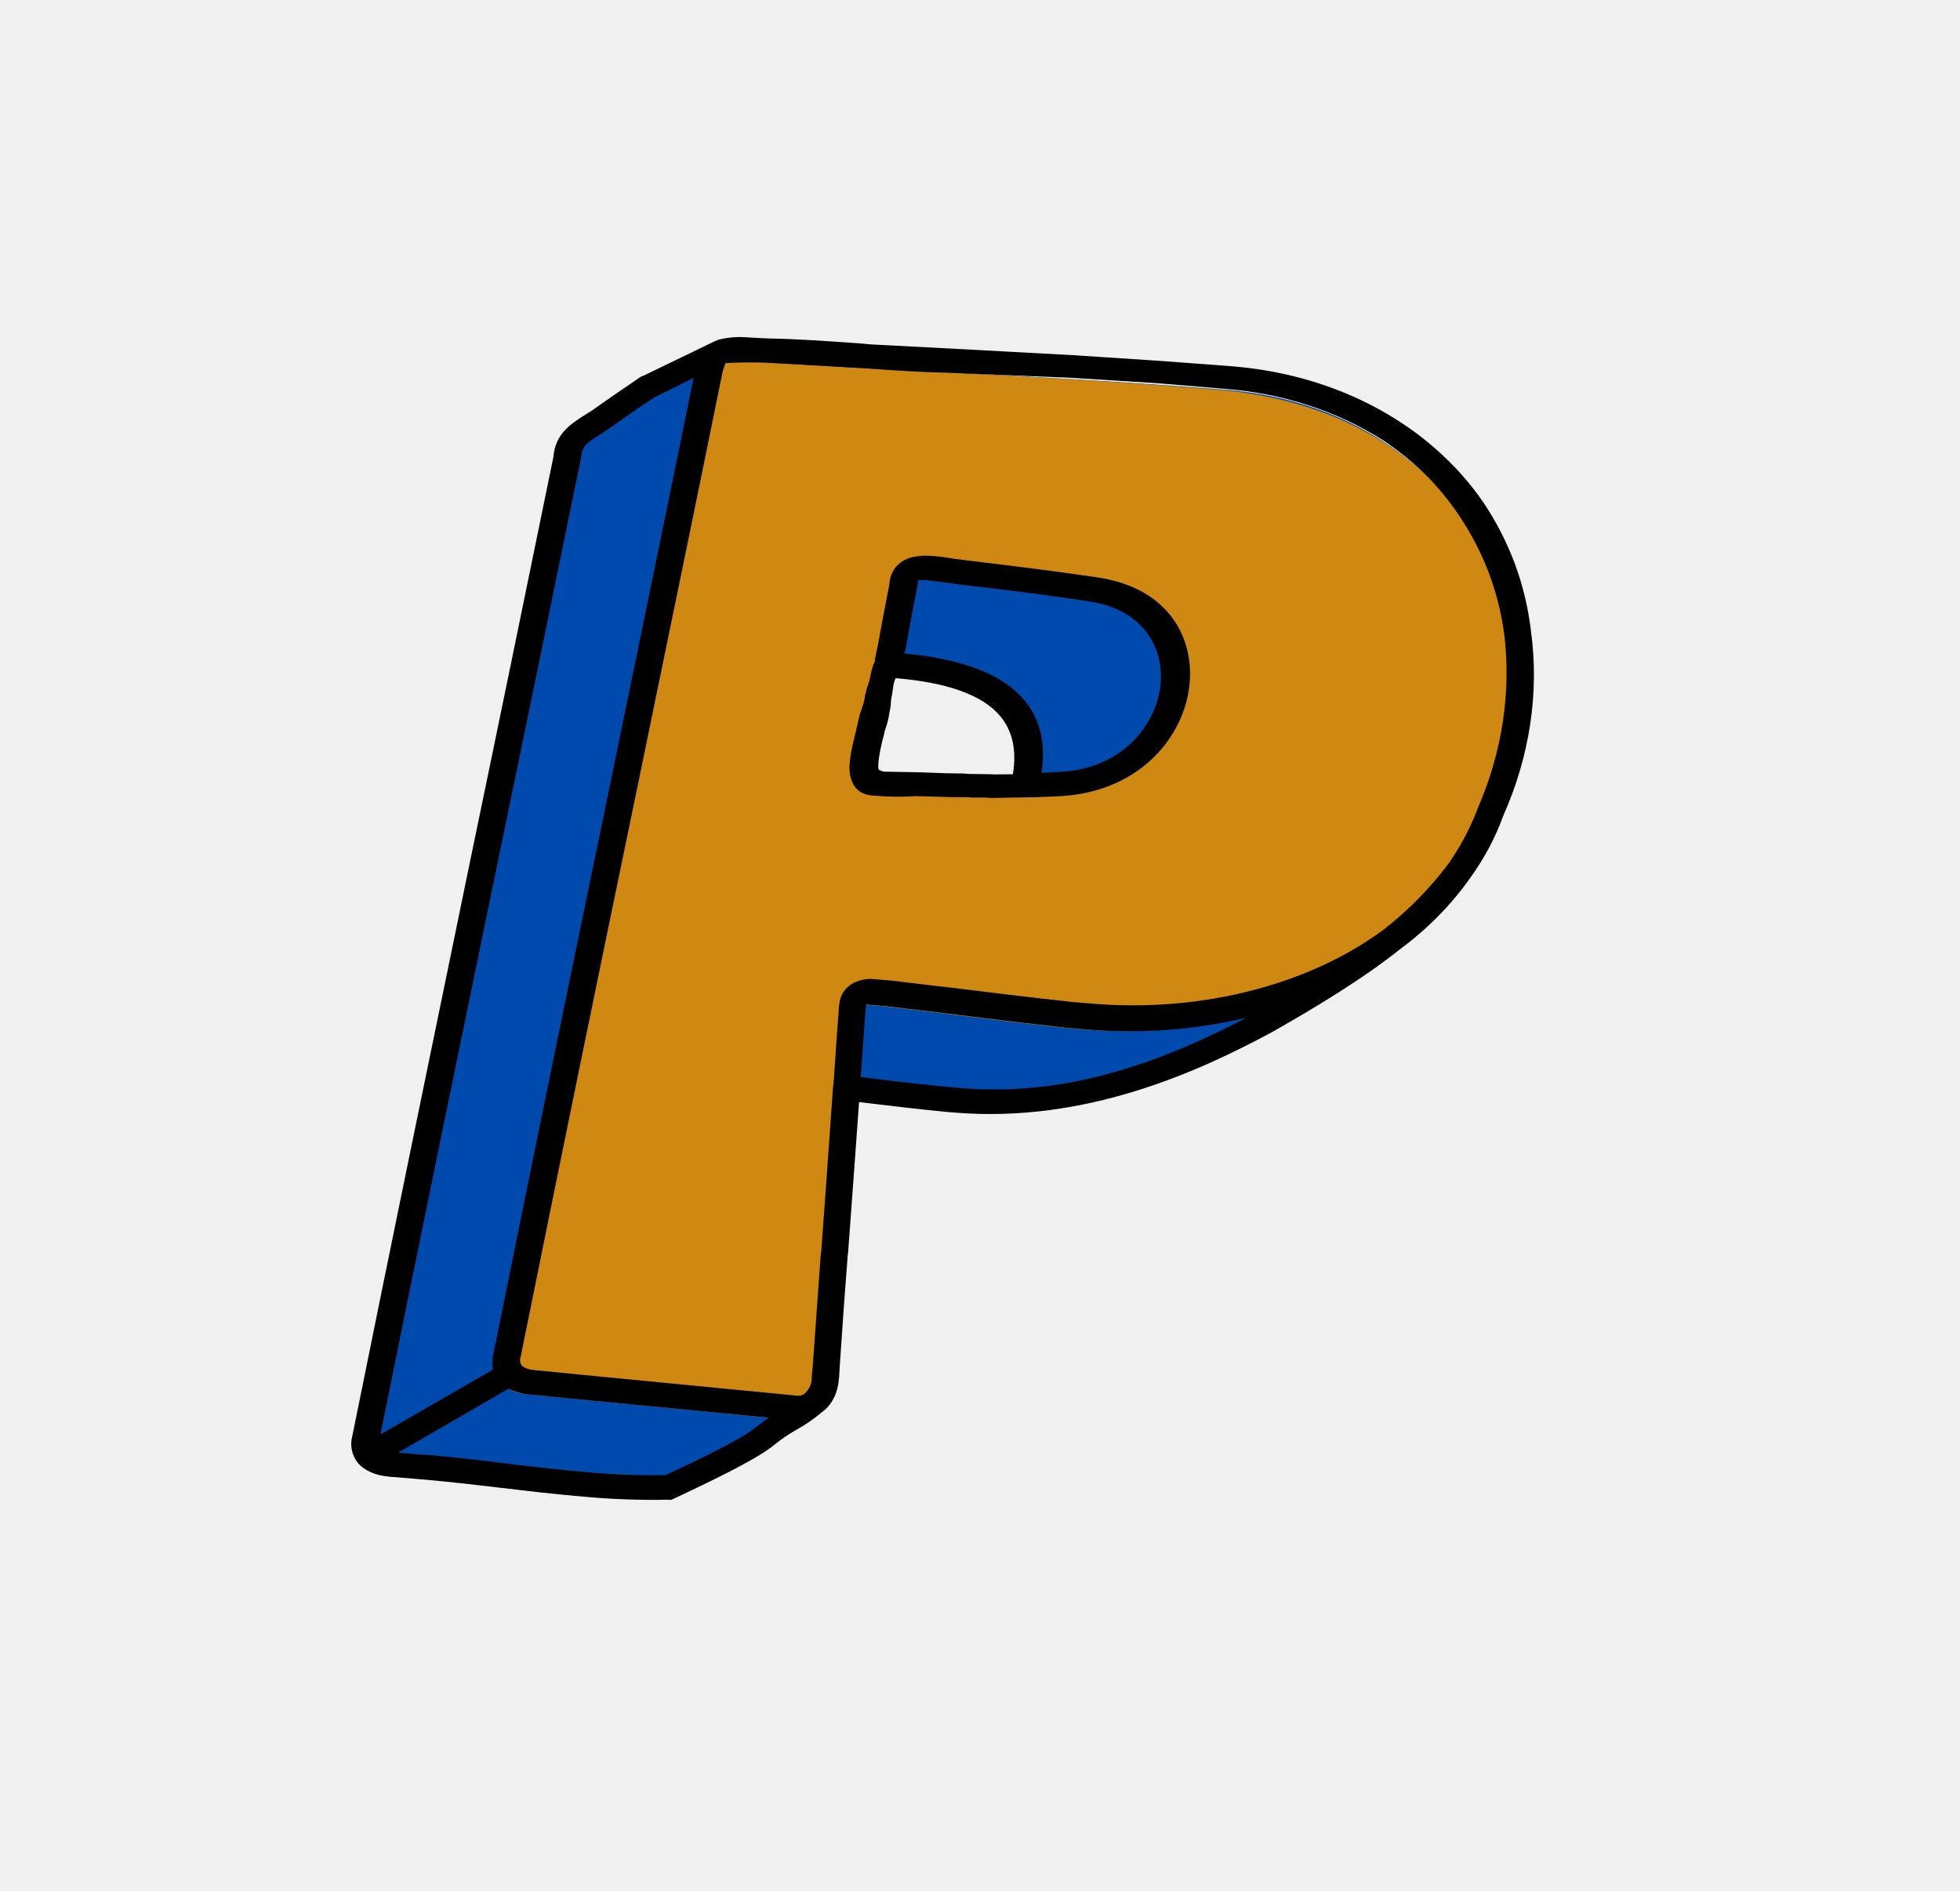
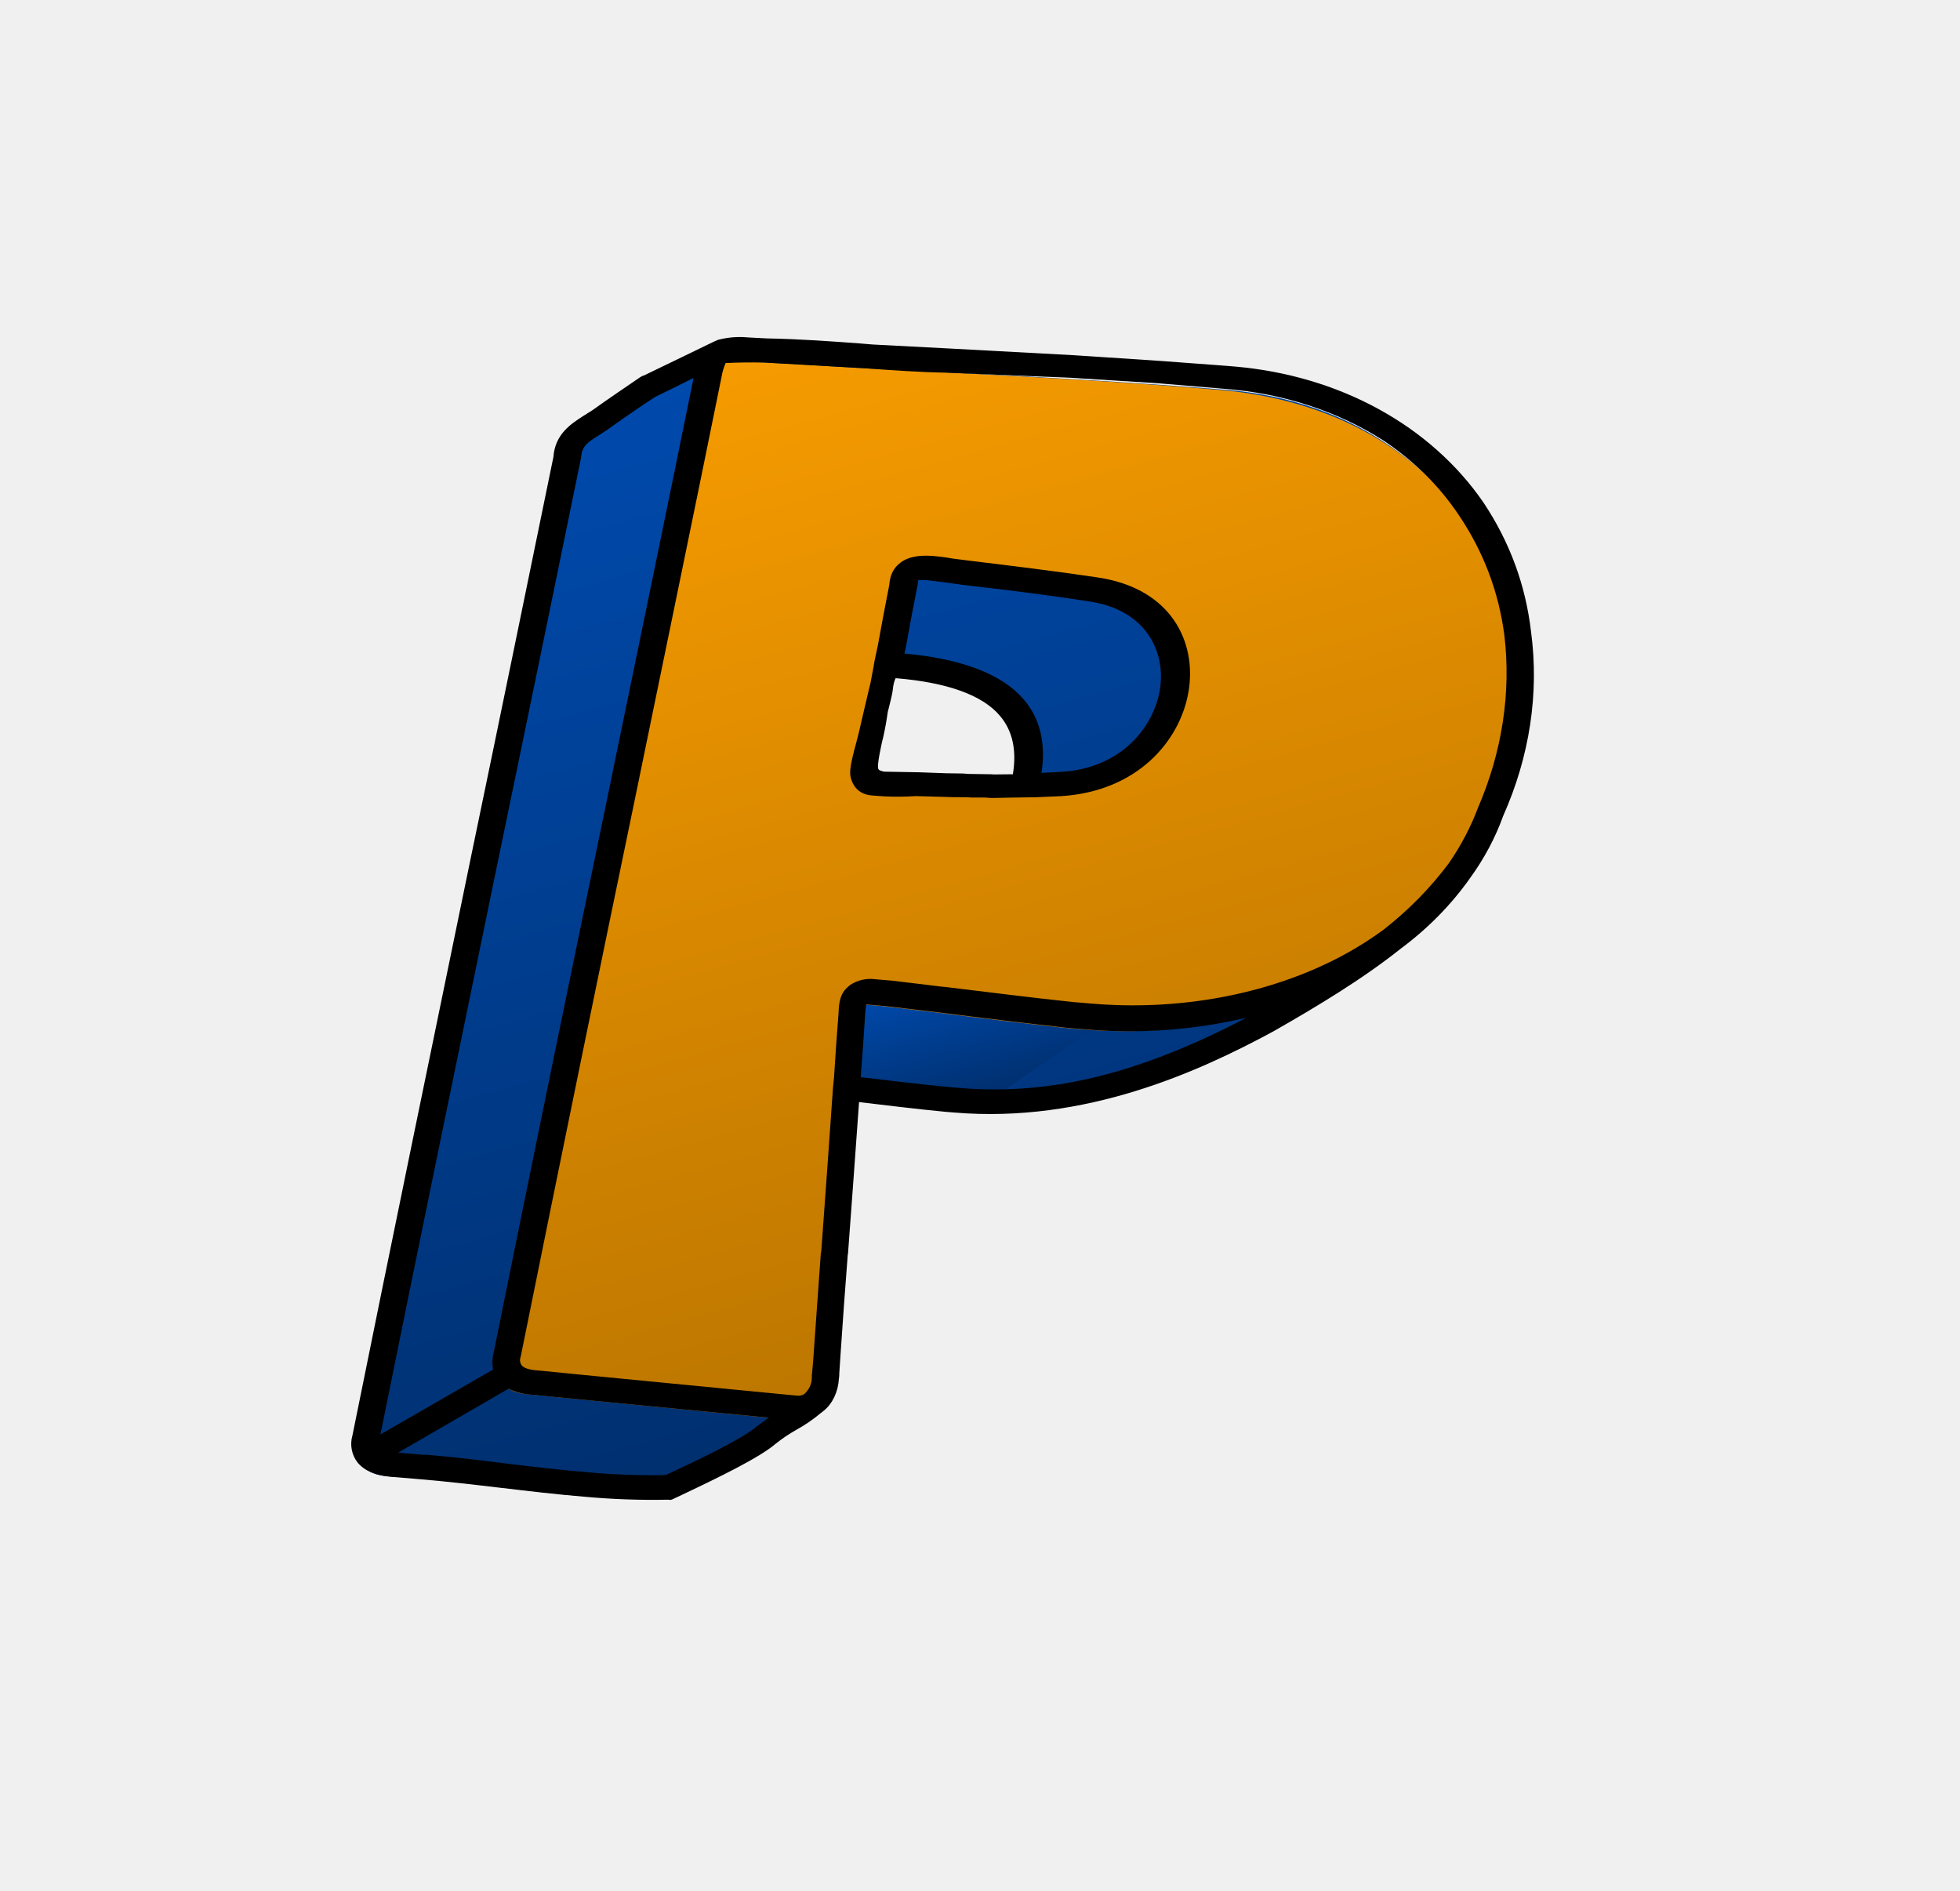
<svg xmlns="http://www.w3.org/2000/svg" width="340" height="328" viewBox="0 0 340 328" fill="none">
-   <mask id="mask0_230_411" style="mask-type:luminance" maskUnits="userSpaceOnUse" x="52" y="50" width="235" height="230">
+   <mask id="mask0_405_65" style="mask-type:luminance" maskUnits="userSpaceOnUse" x="52" y="50" width="235" height="230">
    <path d="M93.51 50.608L286.665 66.817L245.333 279.072L52.178 262.864L93.51 50.608Z" fill="white" />
  </mask>
-   <g mask="url(#mask0_230_411)">
-     <mask id="mask1_230_411" style="mask-type:luminance" maskUnits="userSpaceOnUse" x="52" y="50" width="235" height="230">
+   <g mask="url(#mask0_405_65)">
+     <mask id="mask1_405_65" style="mask-type:luminance" maskUnits="userSpaceOnUse" x="52" y="50" width="235" height="230">
      <path d="M93.51 50.608L286.665 66.817L245.333 279.072L52.178 262.864L93.51 50.608Z" fill="white" />
    </mask>
-     <g mask="url(#mask1_230_411)">
-       <path d="M163.431 192.703C183.691 194.831 201.863 188.211 218.644 179.117C235.424 170.018 251.638 159.536 257.528 142.882C272.83 108.584 253.22 70.281 211.498 67.529C195.528 66.242 179.242 65.361 163.608 64.531C150.683 64.356 137.304 62.16 124.203 62.885C124.015 62.923 111.605 69.06 111.417 69.099C108.638 70.975 105.857 72.885 103.065 74.831C100.271 76.791 97.632 77.643 97.389 81.375C85.757 138.328 73.983 194.149 62.495 251.274C61.631 254.475 64.284 256.034 67.943 256.129C83.563 257.009 99.477 260.436 115.05 260.024C118.843 258.199 129.034 253.534 132.013 250.945C135.993 247.527 142.532 246.147 142.215 240.336C143.401 223.715 144.585 207.413 145.797 190.688C151.624 191.389 157.566 192.156 163.431 192.703ZM160.763 137.655C150.792 137.785 150.728 137.187 152.93 127.729C154.383 123.671 153.175 119.976 155.668 116.757C170.59 117.85 182.315 122.957 178.833 138.045C172.721 138.177 166.678 137.939 160.763 137.655Z" fill="#004AAD" />
+     <g mask="url(#mask1_405_65)">
+       <path d="M163.431 192.703C183.691 194.831 201.863 188.211 218.644 179.117C235.424 170.018 251.638 159.536 257.528 142.882C272.83 108.584 253.22 70.281 211.498 67.529C195.528 66.242 179.242 65.361 163.608 64.531C150.683 64.356 137.304 62.16 124.203 62.885C124.015 62.923 111.605 69.06 111.417 69.099C108.638 70.975 105.857 72.885 103.065 74.831C100.271 76.791 97.632 77.643 97.389 81.375C85.757 138.328 73.983 194.149 62.495 251.274C61.631 254.475 64.284 256.034 67.943 256.129C83.563 257.009 99.477 260.436 115.05 260.024C118.843 258.199 129.034 253.534 132.013 250.945C135.993 247.527 142.532 246.147 142.215 240.336C143.401 223.715 144.585 207.413 145.797 190.688C151.624 191.389 157.566 192.156 163.431 192.703ZM160.763 137.655C150.792 137.785 150.728 137.187 152.93 127.729C154.383 123.67 153.175 119.976 155.668 116.757C170.59 117.85 182.315 122.957 178.833 138.045C172.721 138.177 166.678 137.939 160.763 137.655Z" fill="url(#paint0_linear_405_65)" />
    </g>
  </g>
-   <mask id="mask2_230_411" style="mask-type:luminance" maskUnits="userSpaceOnUse" x="144" y="162" width="50" height="35">
+   <mask id="mask2_405_65" style="mask-type:luminance" maskUnits="userSpaceOnUse" x="144" y="162" width="50" height="35">
    <path d="M144.443 174.053L187.877 162L193.981 183.997L150.547 196.049L144.443 174.053Z" fill="white" />
  </mask>
-   <g mask="url(#mask2_230_411)">
-     <mask id="mask3_230_411" style="mask-type:luminance" maskUnits="userSpaceOnUse" x="53" y="47" width="235" height="230">
+   <g mask="url(#mask2_405_65)">
+     <mask id="mask3_405_65" style="mask-type:luminance" maskUnits="userSpaceOnUse" x="53" y="47" width="235" height="230">
      <path d="M94.6 47.889L287.755 64.097L246.423 276.352L53.268 260.144L94.6 47.889Z" fill="white" />
    </mask>
-     <g mask="url(#mask3_230_411)">
-       <mask id="mask4_230_411" style="mask-type:luminance" maskUnits="userSpaceOnUse" x="53" y="47" width="235" height="230">
+     <g mask="url(#mask3_405_65)">
+       <mask id="mask4_405_65" style="mask-type:luminance" maskUnits="userSpaceOnUse" x="53" y="47" width="235" height="230">
        <path d="M94.6 47.889L287.755 64.097L246.423 276.352L53.268 260.144L94.6 47.889Z" fill="white" />
      </mask>
-       <g mask="url(#mask4_230_411)">
-         <path d="M173.87 189.323L191.825 177.002L185.299 176.453C177.864 175.615 170.442 174.722 163.209 173.796L163.028 173.782L153.956 172.699L151.166 172.465L150.201 172.492C149.948 172.53 149.723 172.629 149.537 172.792C149.351 172.954 149.233 173.149 149.182 173.371C149.1 173.792 149.015 174.533 148.964 175.121C148.732 178.799 148.482 182.528 148.183 186.253C148.16 186.518 148.239 186.746 148.418 186.946C148.596 187.142 148.834 187.261 149.123 187.297L149.245 187.309C154.313 187.892 159.553 188.548 164.762 189.037L166.363 189.171C168.849 189.356 171.351 189.406 173.87 189.323Z" fill="#004AAD" />
+       <g mask="url(#mask4_405_65)">
+         <path d="M173.87 189.323L191.825 177.002L185.299 176.453C177.864 175.615 170.442 174.722 163.209 173.796L163.028 173.782L153.956 172.699L151.166 172.465L150.201 172.492C149.948 172.53 149.723 172.629 149.537 172.792C149.351 172.954 149.233 173.149 149.182 173.371C149.1 173.792 149.015 174.533 148.964 175.121C148.732 178.799 148.482 182.528 148.183 186.253C148.16 186.518 148.239 186.746 148.418 186.946C148.596 187.142 148.834 187.261 149.123 187.297L149.245 187.309C154.313 187.892 159.553 188.548 164.762 189.037L166.363 189.171C168.849 189.356 171.351 189.406 173.87 189.323Z" fill="url(#paint1_linear_405_65)" />
      </g>
    </g>
  </g>
-   <mask id="mask5_230_411" style="mask-type:luminance" maskUnits="userSpaceOnUse" x="52" y="50" width="235" height="230">
+   <mask id="mask5_405_65" style="mask-type:luminance" maskUnits="userSpaceOnUse" x="52" y="50" width="235" height="230">
    <path d="M93.509 50.608L286.664 66.817L245.332 279.072L52.177 262.864L93.509 50.608Z" fill="white" />
  </mask>
-   <g mask="url(#mask5_230_411)">
-     <mask id="mask6_230_411" style="mask-type:luminance" maskUnits="userSpaceOnUse" x="52" y="50" width="235" height="230">
+   <g mask="url(#mask5_405_65)">
+     <mask id="mask6_405_65" style="mask-type:luminance" maskUnits="userSpaceOnUse" x="52" y="50" width="235" height="230">
      <path d="M93.509 50.608L286.664 66.817L245.332 279.072L52.177 262.864L93.509 50.608Z" fill="white" />
    </mask>
-     <g mask="url(#mask6_230_411)">
-       <path d="M136.723 246.25L136.007 246.19L99.328 242.63L92.347 241.935L91.754 241.887C89.618 241.706 88.215 241.161 87.444 240.186C86.781 239.227 86.624 238.179 86.968 237.037C93.718 203.627 100.716 169.541 107.56 136.566C112.235 113.809 117.109 90.316 121.794 67.185C122.678 62.97 123.568 62.404 128.404 62.649L139.558 63.26C147.597 63.778 155.719 64.189 163.599 64.58C178.699 65.368 194.331 66.194 209.811 67.497L211.472 67.633C230.159 69.203 245.336 77.336 254.234 90.46C264.059 105.007 265.297 124.671 257.508 142.989C252.831 155.244 243.187 165.152 229.648 171.519C217.369 177.295 202.533 179.802 187.884 178.569L184.439 178.281C177.011 177.445 169.528 176.547 162.295 175.62L153.042 174.523L150.252 174.289C149.339 174.154 148.48 174.332 147.676 174.823C146.894 175.452 146.767 176.408 146.634 178.004C145.678 191.91 144.673 206.028 143.706 219.664L142.163 240.599C142.245 242.64 141.603 244.41 140.376 245.431C139.85 245.803 139.265 246.058 138.623 246.204C137.985 246.344 137.351 246.363 136.723 246.25ZM153.848 122.713C153.724 124.399 153.42 126.071 152.929 127.729C152.165 131.041 151.172 135.19 152.43 136.798C152.794 137.159 153.258 137.359 153.82 137.393L154.119 137.421L160.762 137.655C168.655 137.996 176.791 138.306 184.968 137.809C196.289 137.259 202.527 129.369 203.688 121.856C204.85 114.344 201.023 105.823 189.858 104.031C182.735 102.842 175.509 101.863 168.524 100.9L165.718 100.453L162.485 100.017C160.763 99.875 159.646 100.051 159.011 100.532C158.371 101.015 158.11 101.74 158.073 102.866L158.041 103.023C157.423 106.507 156.792 110.046 156.254 113.43C156.04 114.539 155.886 115.651 155.667 116.757C155.607 117.163 155.367 117.461 154.95 117.66C154.462 117.994 154.217 120.172 154.114 121.02C154.079 121.589 153.992 122.15 153.848 122.713Z" fill="#CF8912" />
+     <g mask="url(#mask6_405_65)">
+       <path d="M136.723 246.25L136.007 246.19L99.328 242.63L92.347 241.935L91.754 241.887C89.618 241.706 88.215 241.161 87.444 240.186C86.781 239.227 86.624 238.179 86.968 237.037C93.718 203.627 100.716 169.541 107.56 136.566C112.235 113.809 117.109 90.316 121.794 67.185C122.678 62.97 123.568 62.404 128.404 62.649L139.558 63.26C147.597 63.778 155.719 64.189 163.599 64.58C178.699 65.368 194.331 66.194 209.811 67.497L211.472 67.633C230.159 69.203 245.336 77.336 254.234 90.46C264.059 105.007 265.297 124.67 257.508 142.989C252.831 155.244 243.187 165.152 229.648 171.519C217.369 177.295 202.533 179.802 187.884 178.569L184.439 178.281C177.011 177.445 169.528 176.547 162.295 175.62L153.042 174.523L150.252 174.289C149.339 174.154 148.48 174.332 147.676 174.823C146.894 175.452 146.767 176.408 146.634 178.004C145.678 191.91 144.673 206.028 143.706 219.664L142.163 240.599C142.245 242.64 141.603 244.41 140.376 245.431C139.85 245.803 139.265 246.058 138.623 246.204C137.985 246.344 137.351 246.363 136.723 246.25ZM153.848 122.713C153.724 124.399 153.42 126.071 152.929 127.729C152.165 131.041 151.172 135.189 152.43 136.798C152.794 137.159 153.258 137.359 153.82 137.393L154.119 137.421L160.762 137.655C168.655 137.996 176.791 138.306 184.968 137.809C196.289 137.259 202.527 129.369 203.688 121.856C204.85 114.344 201.023 105.823 189.858 104.031C182.735 102.842 175.509 101.863 168.524 100.9L165.718 100.453L162.485 100.017C160.763 99.875 159.646 100.051 159.011 100.532C158.371 101.015 158.11 101.74 158.073 102.866L158.041 103.023C157.423 106.507 156.792 110.046 156.254 113.43C156.04 114.539 155.886 115.651 155.667 116.757C155.607 117.163 155.367 117.461 154.95 117.66C154.462 117.994 154.217 120.172 154.114 121.02C154.079 121.589 153.992 122.15 153.848 122.713Z" fill="url(#paint2_linear_405_65)" />
    </g>
  </g>
-   <mask id="mask7_230_411" style="mask-type:luminance" maskUnits="userSpaceOnUse" x="53" y="48" width="235" height="230">
+   <mask id="mask7_405_65" style="mask-type:luminance" maskUnits="userSpaceOnUse" x="53" y="48" width="235" height="230">
    <path d="M94.509 48.609L287.664 64.817L246.332 277.072L53.177 260.864L94.509 48.609Z" fill="white" />
  </mask>
-   <g mask="url(#mask7_230_411)">
-     <mask id="mask8_230_411" style="mask-type:luminance" maskUnits="userSpaceOnUse" x="53" y="48" width="235" height="230">
+   <g mask="url(#mask7_405_65)">
+     <mask id="mask8_405_65" style="mask-type:luminance" maskUnits="userSpaceOnUse" x="53" y="48" width="235" height="230">
      <path d="M94.509 48.609L287.664 64.817L246.332 277.072L53.177 260.864L94.509 48.609Z" fill="white" />
    </mask>
-     <g mask="url(#mask8_230_411)">
-       <path d="M101.389 259.636C96.58 259.235 91.748 258.67 87.095 258.114L87.036 258.113C82.378 257.559 77.546 256.993 72.858 256.601L67.757 256.175C65.209 255.956 63.255 255.152 62.08 253.766C61.537 253.089 61.187 252.33 61.026 251.495C60.859 250.663 60.899 249.819 61.143 248.974C67.973 215.138 75 181.215 81.752 148.396C86.445 125.855 91.22 102.566 95.997 79.28C96.29 75.284 99.046 73.534 101.252 72.112L102.69 71.213C105.636 69.105 108.409 67.244 111.05 65.433L111.391 65.246L111.586 65.154L111.647 65.161L116.371 62.878L123.829 59.268L124.352 59.044L124.554 58.955L124.869 58.872C126.499 58.49 128.128 58.375 129.757 58.534L133.1 58.708C138.628 58.798 144.275 59.216 149.207 59.578L151.342 59.758L164.888 60.464L186.369 61.624L201.425 62.619L212.657 63.454L214.259 63.588C218.736 63.978 223.075 64.797 227.274 66.042C231.478 67.286 235.438 68.931 239.159 70.971C242.88 73.011 246.277 75.395 249.343 78.135C252.413 80.869 255.084 83.889 257.35 87.194C261.903 94.036 264.652 101.501 265.59 109.587C266.302 114.905 266.25 120.273 265.434 125.682C264.614 131.092 263.051 136.384 260.75 141.552C259.393 145.32 257.493 148.892 255.046 152.274C251.761 156.938 247.721 161.048 242.94 164.6C236.301 169.885 228.386 174.635 220.856 178.932C207.986 185.89 188.269 194.901 165.548 192.993L164.008 192.865C158.974 192.388 153.913 191.753 149.019 191.181C148.383 200.024 147.758 208.813 147.105 217.439L147.061 217.65C146.603 223.398 146.206 229.154 145.81 234.909L145.592 238.213C145.6 238.53 145.576 238.851 145.525 239.171C145.389 241.411 144.453 243.424 142.94 244.691L142.378 245.124C141.07 246.223 139.657 247.193 138.129 248.038C136.879 248.742 135.697 249.537 134.592 250.417C131.833 252.812 124.777 256.241 118.336 259.292L116.606 260.109L116.291 260.192L115.877 260.154C111.013 260.25 106.182 260.078 101.389 259.636ZM73.693 252.33C78.497 252.732 83.329 253.297 87.974 253.901C92.57 254.448 97.343 255.012 102.091 255.406C106.508 255.809 110.958 255.967 115.439 255.885L116.237 255.525C120.345 253.617 128.911 249.565 131.25 247.458L133.36 245.919L99.805 242.677L92.885 241.988L92.353 241.946C90.868 241.863 89.487 241.515 88.215 240.901L69.053 251.993L73.681 252.384L73.693 252.33ZM113.637 68.865C111.015 70.574 108.369 72.386 105.497 74.451L103.906 75.498C101.852 76.772 100.944 77.394 100.803 79.363L100.784 79.469L100.764 79.572C96.026 102.648 91.243 125.986 86.552 148.531L86.476 148.898C79.767 181.507 72.779 215.22 65.991 248.84L85.549 237.569C85.348 236.635 85.371 235.689 85.616 234.733C92.354 201.376 99.345 167.343 106.17 134.476L106.195 134.316C110.801 111.925 115.613 88.75 120.31 65.565L118.373 66.528L113.637 68.865ZM100.804 238.472L137.49 242.034L138.144 242.089C138.631 242.176 139.09 242.09 139.518 241.828C140.342 241.062 140.777 240.169 140.823 239.152C140.805 238.935 140.849 238.724 140.827 238.508L140.858 238.351L141.055 236.117C141.473 229.935 141.952 223.759 142.376 217.576L142.458 217.155C143.147 207.728 143.836 198.301 144.496 188.711L144.679 186.851C144.923 183.119 145.159 179.44 145.463 175.714C145.542 174.059 145.645 172.3 147.274 171.043L147.493 170.847C148.838 169.998 150.284 169.671 151.845 169.871L154.75 170.115L163.529 171.173L164.003 171.212C171.249 172.089 178.719 173.037 186.101 173.821L189.484 174.103C203.659 175.292 218.003 172.853 229.813 167.303C233.448 165.605 236.854 163.587 240.038 161.25C244.377 157.848 248.135 154.02 251.313 149.765C253.433 146.696 255.127 143.483 256.389 140.111C258.484 135.264 259.918 130.303 260.69 125.24C261.461 120.177 261.55 115.15 260.956 110.165C259.97 102.619 257.324 95.663 253.021 89.297C249.625 84.243 245.278 79.947 239.976 76.412C235.977 73.853 231.633 71.815 226.943 70.293C222.254 68.772 217.374 67.822 212.303 67.443L200.797 66.477L185.548 65.521L164.495 64.663L164.318 64.648C159.689 64.581 154.813 64.227 150.591 63.927L140.218 63.326L132.525 62.893C130.062 62.845 127.944 62.882 125.88 62.978C125.533 63.764 125.299 64.565 125.166 65.384C120.482 88.518 115.626 111.904 110.983 134.505L110.901 134.926C104.069 167.846 97.091 201.829 90.346 235.239L90.321 235.343C90.132 235.862 90.181 236.349 90.463 236.803C90.842 237.317 91.75 237.607 93.175 237.725L93.769 237.773L100.804 238.472ZM149.38 186.866C154.511 187.459 159.744 188.112 164.898 188.598L166.5 188.732C182.159 190.045 197.595 186.308 216.193 176.557C206.968 178.696 197.737 179.365 188.49 178.576L184.935 178.276C177.561 177.444 170.078 176.546 162.845 175.619L162.723 175.607L153.592 174.522L150.268 174.242C150.174 174.754 150.118 175.269 150.093 175.78C149.845 179.514 149.6 183.242 149.296 186.968L149.38 186.866Z" fill="black" />
+     <g mask="url(#mask8_405_65)">
+       <path d="M101.389 259.636C96.58 259.235 91.748 258.67 87.095 258.114L87.036 258.113C82.378 257.559 77.546 256.993 72.858 256.601L67.757 256.175C65.209 255.957 63.255 255.152 62.08 253.766C61.537 253.089 61.187 252.33 61.026 251.495C60.859 250.663 60.899 249.819 61.143 248.974C67.973 215.138 75 181.215 81.752 148.396C86.445 125.855 91.22 102.566 95.997 79.28C96.29 75.284 99.046 73.534 101.252 72.112L102.69 71.213C105.636 69.105 108.409 67.244 111.05 65.433L111.391 65.246L111.586 65.154L111.647 65.161L116.371 62.878L123.829 59.268L124.352 59.044L124.554 58.955L124.869 58.872C126.499 58.49 128.128 58.375 129.757 58.534L133.1 58.708C138.628 58.798 144.275 59.216 149.207 59.578L151.342 59.758L164.888 60.464L186.369 61.624L201.425 62.619L212.657 63.454L214.259 63.588C218.736 63.978 223.075 64.797 227.274 66.042C231.478 67.286 235.438 68.931 239.159 70.971C242.88 73.011 246.277 75.395 249.343 78.135C252.413 80.869 255.084 83.889 257.35 87.194C261.903 94.036 264.652 101.501 265.59 109.587C266.302 114.905 266.25 120.273 265.434 125.682C264.614 131.092 263.051 136.384 260.75 141.552C259.393 145.32 257.493 148.892 255.046 152.274C251.761 156.938 247.721 161.048 242.94 164.6C236.301 169.885 228.386 174.635 220.856 178.932C207.986 185.89 188.269 194.901 165.548 192.993L164.008 192.866C158.974 192.388 153.913 191.753 149.019 191.181C148.383 200.024 147.758 208.813 147.105 217.439L147.061 217.65C146.603 223.398 146.206 229.154 145.81 234.909L145.592 238.213C145.6 238.53 145.576 238.851 145.525 239.171C145.389 241.411 144.453 243.424 142.94 244.691L142.378 245.124C141.07 246.223 139.657 247.193 138.129 248.038C136.879 248.742 135.697 249.537 134.592 250.417C131.833 252.812 124.777 256.241 118.336 259.292L116.606 260.109L116.291 260.192L115.877 260.154C111.013 260.25 106.182 260.078 101.389 259.636ZM73.693 252.33C78.497 252.732 83.329 253.297 87.974 253.901C92.57 254.448 97.343 255.012 102.091 255.406C106.508 255.809 110.958 255.967 115.439 255.885L116.237 255.525C120.345 253.617 128.911 249.565 131.25 247.458L133.36 245.919L99.805 242.677L92.885 241.988L92.353 241.946C90.868 241.863 89.487 241.515 88.215 240.901L69.053 251.993L73.681 252.384L73.693 252.33ZM113.637 68.865C111.015 70.574 108.369 72.386 105.497 74.451L103.906 75.498C101.852 76.772 100.944 77.394 100.803 79.363L100.784 79.47L100.764 79.572C96.026 102.648 91.243 125.986 86.552 148.531L86.476 148.899C79.767 181.507 72.779 215.22 65.991 248.84L85.549 237.569C85.348 236.635 85.371 235.689 85.616 234.733C92.354 201.376 99.345 167.343 106.17 134.476L106.195 134.316C110.801 111.925 115.613 88.75 120.31 65.565L118.373 66.528L113.637 68.865ZM100.804 238.472L137.49 242.034L138.144 242.089C138.631 242.176 139.09 242.09 139.518 241.828C140.342 241.062 140.777 240.169 140.823 239.152C140.805 238.935 140.849 238.724 140.827 238.508L140.858 238.351L141.055 236.117C141.473 229.935 141.952 223.759 142.376 217.576L142.458 217.155C143.147 207.728 143.836 198.301 144.496 188.711L144.679 186.851C144.923 183.119 145.159 179.44 145.463 175.714C145.542 174.059 145.645 172.3 147.274 171.043L147.493 170.847C148.838 169.998 150.284 169.671 151.845 169.871L154.75 170.115L163.529 171.173L164.003 171.212C171.249 172.089 178.719 173.037 186.101 173.821L189.484 174.103C203.659 175.292 218.003 172.853 229.813 167.303C233.448 165.605 236.854 163.587 240.038 161.25C244.377 157.848 248.135 154.02 251.313 149.765C253.433 146.697 255.127 143.483 256.389 140.111C258.484 135.264 259.918 130.303 260.69 125.24C261.461 120.177 261.55 115.151 260.956 110.165C259.97 102.619 257.324 95.663 253.021 89.297C249.625 84.243 245.278 79.947 239.976 76.412C235.977 73.853 231.633 71.815 226.943 70.293C222.254 68.772 217.374 67.822 212.303 67.443L200.797 66.477L185.548 65.521L164.495 64.663L164.318 64.648C159.689 64.581 154.813 64.227 150.591 63.927L140.218 63.326L132.525 62.893C130.062 62.845 127.944 62.882 125.88 62.978C125.533 63.764 125.299 64.565 125.166 65.384C120.482 88.518 115.626 111.904 110.983 134.505L110.901 134.926C104.069 167.846 97.091 201.829 90.346 235.239L90.321 235.343C90.132 235.862 90.181 236.349 90.463 236.803C90.842 237.317 91.75 237.607 93.175 237.725L93.769 237.773L100.804 238.472ZM149.38 186.866C154.511 187.459 159.744 188.112 164.898 188.598L166.5 188.732C182.159 190.045 197.595 186.308 216.193 176.557C206.968 178.696 197.737 179.365 188.49 178.576L184.935 178.276C177.561 177.444 170.078 176.546 162.845 175.619L162.723 175.607L153.592 174.522L150.268 174.242C150.174 174.754 150.118 175.269 150.093 175.78C149.845 179.514 149.6 183.242 149.296 186.968L149.38 186.866Z" fill="black" />
    </g>
  </g>
-   <mask id="mask9_230_411" style="mask-type:luminance" maskUnits="userSpaceOnUse" x="137" y="85" width="75" height="64">
+   <mask id="mask9_405_65" style="mask-type:luminance" maskUnits="userSpaceOnUse" x="137" y="85" width="75" height="64">
    <path d="M137.444 102L198.386 85.089L211.428 132.088L150.487 148.999L137.444 102Z" fill="white" />
  </mask>
-   <g mask="url(#mask9_230_411)">
-     <mask id="mask10_230_411" style="mask-type:luminance" maskUnits="userSpaceOnUse" x="45" y="50" width="246" height="227">
+   <g mask="url(#mask9_405_65)">
+     <mask id="mask10_405_65" style="mask-type:luminance" maskUnits="userSpaceOnUse" x="45" y="50" width="246" height="227">
      <path d="M90.525 50.054L290.059 64.059L244.958 276.116L45.423 262.111L90.525 50.054Z" fill="white" />
    </mask>
-     <g mask="url(#mask10_230_411)">
-       <mask id="mask11_230_411" style="mask-type:luminance" maskUnits="userSpaceOnUse" x="45" y="50" width="246" height="227">
+     <g mask="url(#mask10_405_65)">
+       <mask id="mask11_405_65" style="mask-type:luminance" maskUnits="userSpaceOnUse" x="45" y="50" width="246" height="227">
        <path d="M90.523 50.054L290.058 64.059L244.957 276.116L45.422 262.111L90.523 50.054Z" fill="white" />
      </mask>
-       <g mask="url(#mask11_230_411)">
-         <path d="M153.551 138.152L151.466 138.009C150.156 137.949 149.136 137.487 148.404 136.615C148.003 136.096 147.734 135.527 147.588 134.9C147.107 133.369 147.421 131.305 148.075 128.521C148.245 127.728 148.481 126.891 148.651 126.098L148.673 125.996C148.92 124.837 149.181 123.891 149.361 123.051C149.396 122.535 149.466 122.024 149.564 121.513L149.611 121.303L149.645 121.142C149.737 120.068 149.923 118.991 150.206 117.923C150.513 116.178 150.875 115.351 151.694 114.71L152.299 111.866C152.894 108.487 153.572 105.006 154.263 101.471C154.376 99.77 155.026 98.477 156.209 97.597C157.907 96.326 160.209 96.326 161.802 96.441C162.988 96.539 164.157 96.693 165.313 96.901L168.097 97.255L168.155 97.262C175.372 98.143 182.827 99.04 190.303 100.152C203.274 102.024 207.612 111.47 206.173 119.981C204.738 128.487 197.337 137.268 184.098 138.104L179.389 138.307L179.269 138.299L177.393 138.328L174.896 138.368L173.772 138.394L171.965 138.427L170.862 138.351L168.56 138.351L167.765 138.296L165.337 138.284L161.386 138.167L158.848 138.099C157.074 138.214 155.306 138.231 153.551 138.152ZM152.383 133.418L152.481 133.533C152.53 133.589 152.692 133.709 153.346 133.859L159.48 133.969L164.108 134.137L167.024 134.179L168.064 134.254L171.909 134.309L172.397 134.343L175.699 134.31C176.401 130.133 175.636 126.712 173.443 124.153C170.415 120.57 164.288 118.375 155.362 117.642C155.225 117.933 155.123 118.228 155.05 118.529C154.963 118.916 154.904 119.305 154.866 119.693C154.779 120.383 154.669 120.911 154.558 121.434C154.555 122.087 154.481 122.743 154.328 123.397C154.174 124.529 153.894 125.65 153.489 126.761C153.365 127.338 153.242 127.919 153.056 128.495C152.492 130.859 152.268 132.503 152.383 133.418ZM156.896 113.368C166.897 114.28 173.855 116.961 177.59 121.342C180.429 124.642 181.447 128.935 180.665 134.068L184.187 133.886C194.331 133.264 200.034 126.339 201.176 119.791C202.323 113.237 198.933 105.781 188.916 104.33C181.578 103.175 174.179 102.281 167.018 101.459L163.996 101.033L160.847 100.651C160.331 100.601 159.813 100.602 159.29 100.646C159.237 100.877 159.206 101.107 159.203 101.337L159.128 101.708C158.449 105.188 157.771 108.669 157.176 112.048L156.896 113.368Z" fill="black" />
+       <g mask="url(#mask11_405_65)">
+         <path d="M153.551 138.152L151.466 138.009C150.156 137.949 149.136 137.487 148.404 136.615C148.003 136.096 147.734 135.527 147.588 134.9C147.107 133.369 148.346 129.784 149 127C148.83 127.792 149.17 126.208 149 127C148.821 127.841 149.247 125.842 149 127C149 127 150.717 119.567 151 118.5C151.307 116.755 151.5 116 151.694 114.71L152.299 111.866C152.894 108.487 153.572 105.006 154.263 101.471C154.376 99.77 155.026 98.477 156.209 97.597C157.907 96.326 160.209 96.326 161.802 96.441C162.988 96.539 164.157 96.693 165.313 96.901L168.097 97.255L168.155 97.262C175.372 98.143 182.827 99.04 190.303 100.152C203.274 102.024 207.612 111.47 206.173 119.981C204.738 128.487 197.337 137.268 184.098 138.104L179.389 138.307L179.269 138.299L177.393 138.328L174.896 138.368L173.772 138.394L171.965 138.427L170.862 138.351L168.56 138.351L167.765 138.296L165.337 138.284L161.386 138.167L158.848 138.099C157.074 138.214 155.306 138.231 153.551 138.152ZM152.383 133.418L152.481 133.533C152.53 133.589 152.692 133.709 153.346 133.859L159.48 133.969L164.108 134.137L167.024 134.179L168.064 134.254L171.909 134.309L172.397 134.343L175.699 134.31C176.401 130.133 175.636 126.712 173.443 124.153C170.415 120.57 164.288 118.375 155.362 117.642C155.225 117.933 155.123 118.228 155.05 118.529C154.963 118.916 154.904 119.305 154.866 119.693C154.779 120.384 154.611 120.977 154.5 121.5C154.357 122.171 154 123.5 154 123.5C154 123.5 153.743 125.372 153.5 126.5C153.363 127.138 153.215 128 153.056 128.495C153.065 128.468 152 133 152.383 133.418ZM156.896 113.368C166.897 114.28 173.855 116.961 177.59 121.342C180.429 124.642 181.447 128.935 180.665 134.068L184.187 133.886C194.331 133.264 200.034 126.339 201.176 119.791C202.323 113.237 198.933 105.781 188.916 104.33C181.578 103.175 174.179 102.281 167.018 101.459L163.996 101.033L160.847 100.651C160.331 100.601 159.813 100.602 159.29 100.646C159.237 100.877 159.206 101.107 159.203 101.337L159.128 101.708C158.449 105.188 157.771 108.669 157.176 112.048L156.896 113.368Z" fill="black" />
      </g>
    </g>
  </g>
-   <path d="M146.604 114.037C146.235 115.926 145.846 117.815 145.205 119.634C144.999 120.218 144.817 120.872 144.451 121.381C144.202 121.727 144.172 121.738 144.11 122.128C143.935 123.223 143.651 124.299 143.211 125.325" stroke="#CF8912" stroke-linecap="round" />
-   <path d="M149.802 112.667C149.704 114.091 149.498 115.56 148.972 116.894C148.858 117.181 148.616 117.568 148.627 117.887C148.63 117.965 148.704 117.75 148.729 117.677C148.83 117.38 148.96 117.134 149.12 116.865C149.284 116.589 149.432 116.314 149.534 116.009C149.554 115.947 149.606 115.763 149.606 115.828C149.606 116.932 148.096 119.979 148.493 118.949C148.746 118.293 149.235 117.783 149.526 117.147C149.759 116.641 149.913 116.12 150.244 115.668C150.288 115.609 150.23 115.815 150.212 115.886C149.98 116.778 149.689 117.656 149.392 118.528C149.153 119.234 149.409 118.444 149.49 118.257C149.769 117.611 150.112 116.988 150.353 116.328C150.422 116.139 150.563 115.562 150.563 115.763C150.563 116.035 150.321 116.462 150.222 116.705C150.004 117.243 149.758 118.015 149.378 118.47C149.306 118.556 149.252 118.665 149.2 118.764C148.865 119.408 149.196 118.339 149.251 118.17C149.431 117.619 149.518 117 149.737 116.466C149.8 116.311 149.958 116.217 149.998 116.056C150.07 115.768 150.183 115.524 150.353 115.281C150.528 115.03 150.691 114.772 150.846 114.508C151.213 113.887 150.882 114.938 150.842 115.088C150.706 115.607 150.548 116.028 150.324 116.502C150.224 116.714 150.087 116.895 150.012 117.118C149.894 117.474 149.769 117.807 149.606 118.148C149.476 118.421 149.426 118.712 149.313 118.989C149.184 119.303 149.013 119.596 148.954 119.935C148.891 120.298 148.632 120.624 148.562 120.99C148.479 121.425 148.351 121.89 148.105 122.259" stroke="#CF8912" stroke-linecap="round" />
-   <path d="M146.842 127.75C146.926 126.912 147.066 125.972 147.395 125.194C147.511 124.92 147.551 124.618 147.65 124.337C147.776 123.976 147.98 123.647 148.101 123.283C148.24 122.867 148.345 122.446 148.501 122.042C148.715 121.486 149.118 120.892 149.223 120.316C149.286 119.964 149.594 119.616 149.659 119.259C149.75 118.76 149.981 118.319 150.184 117.855C150.259 117.684 150.319 117.426 150.368 117.244C150.414 117.074 150.476 116.907 150.519 116.737C150.612 116.364 150.756 116.041 150.866 115.683C150.938 115.45 150.992 115.098 151.143 114.909C151.199 114.838 151.192 114.699 151.238 114.617C151.431 114.269 151.082 114.986 151.044 115.105C150.915 115.511 150.691 115.88 150.559 116.291C150.352 116.934 150.181 117.612 149.96 118.251C149.626 119.217 149.451 120.241 149.14 121.219C149.039 121.536 148.953 121.884 148.885 122.193C148.796 122.593 148.601 122.98 148.501 123.381" stroke="#CF8912" stroke-linecap="round" />
-   <path d="M150.492 115.087C150.391 115.789 150.109 116.436 149.831 117.081C149.648 117.506 149.368 117.981 149.251 118.432C149.189 118.67 149.137 118.915 149.082 119.154C149.039 119.339 148.759 120.268 149.023 119.652C149.459 118.635 149.662 117.436 150.314 116.525C150.369 116.447 150.63 115.977 150.651 116.07C150.715 116.338 150.572 116.719 150.522 116.979C150.498 117.109 150.519 117.265 150.464 117.385C150.395 117.537 150.387 117.715 150.35 117.876C150.306 118.073 150.191 118.261 150.163 118.46C150.136 118.649 150.032 118.801 149.991 118.985C149.956 119.142 149.846 119.295 149.828 119.455C149.813 119.591 149.773 120.013 149.705 120.107C149.483 120.412 149.593 120.876 149.469 121.225C149.374 121.49 149.366 121.857 149.232 122.109C149.013 122.524 149.054 123.114 148.667 123.437" stroke="#CF8912" stroke-linecap="round" />
+   <defs>
+     <linearGradient id="paint0_linear_405_65" x1="128.98" y1="61.559" x2="179.12" y2="242.245" gradientUnits="userSpaceOnUse">
+       <stop stop-color="#004AAD" />
+       <stop offset="1" stop-color="#002F6E" />
+     </linearGradient>
+     <linearGradient id="paint1_linear_405_65" x1="166.202" y1="168.04" x2="172.234" y2="189.777" gradientUnits="userSpaceOnUse">
+       <stop stop-color="#004AAD" />
+       <stop offset="1" stop-color="#002F6E" />
+     </linearGradient>
+     <linearGradient id="paint2_linear_405_65" x1="142.199" y1="57.93" x2="190.455" y2="231.827" gradientUnits="userSpaceOnUse">
+       <stop stop-color="#F69B00" />
+       <stop offset="1" stop-color="#BC7600" />
+     </linearGradient>
+   </defs>
</svg>
